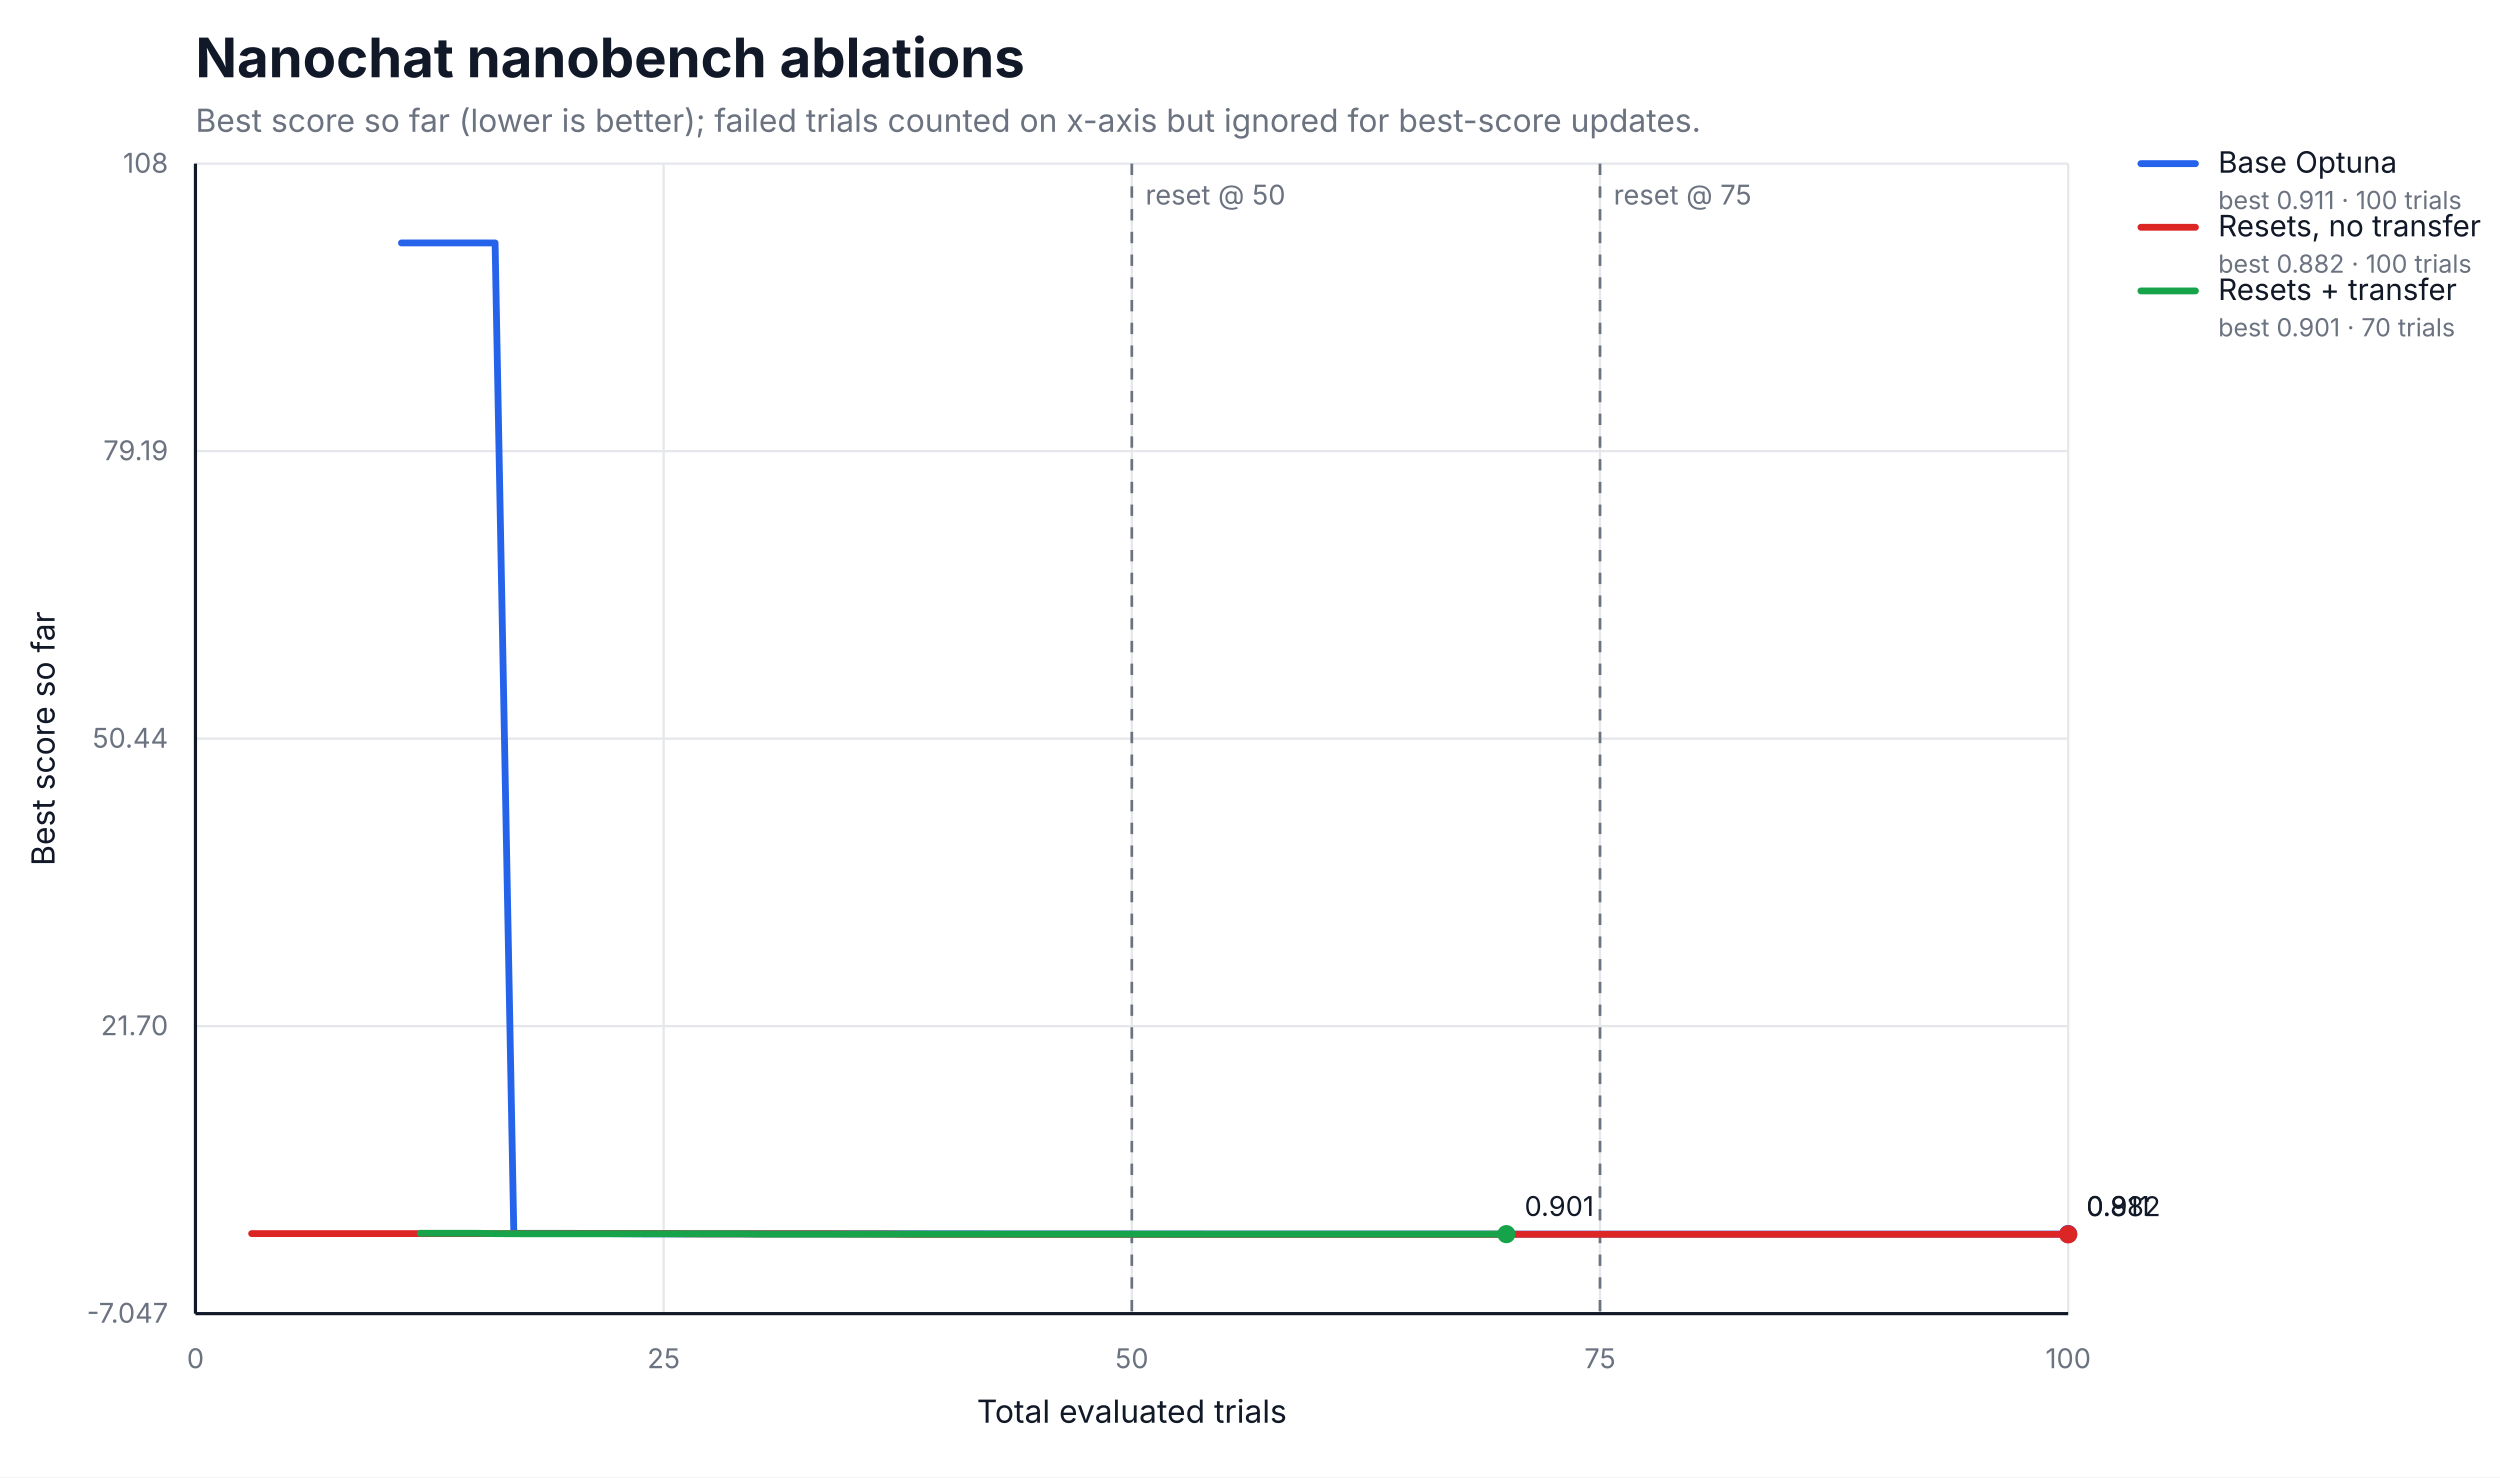
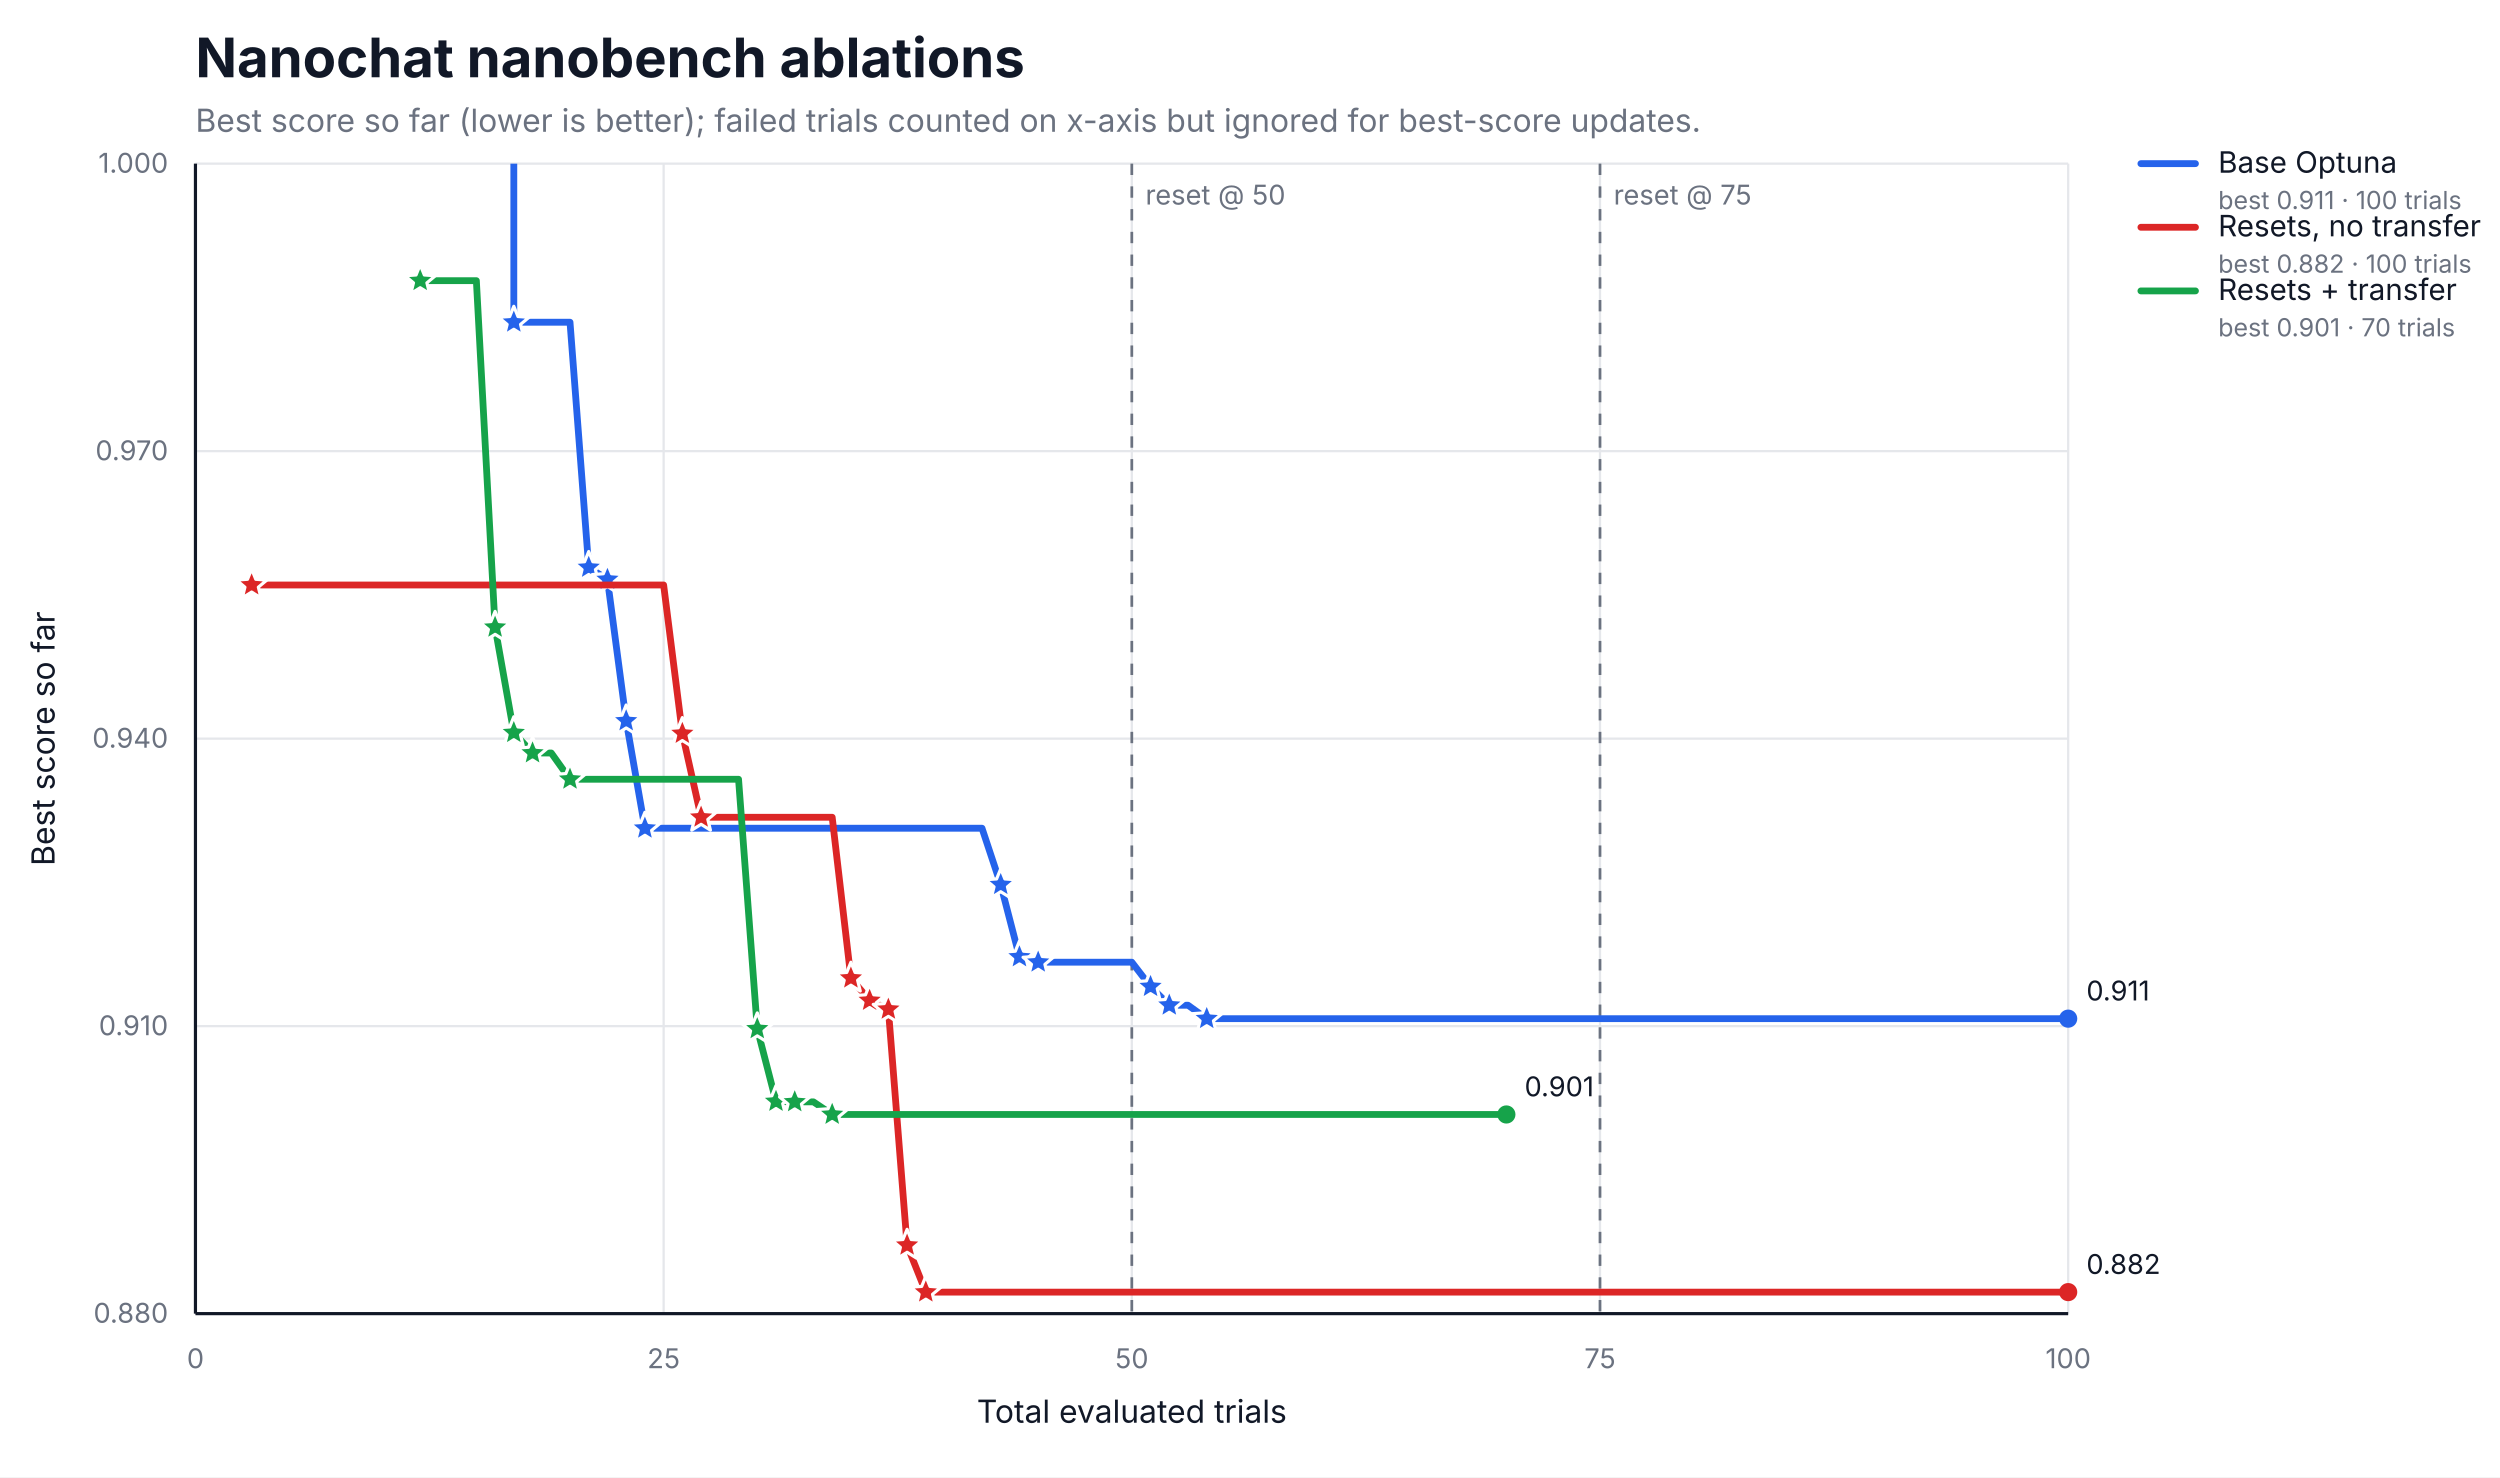
<svg xmlns="http://www.w3.org/2000/svg" width="1100" height="650" viewBox="0 0 1100 650" role="img" aria-label="Nanochat nanobench ablations">
  <style>
text{font-family:Inter,Arial,sans-serif;fill:#111827}
.muted{fill:#6b7280}
.grid{stroke:#e5e7eb;stroke-width:1}
.axis{stroke:#111827;stroke-width:1.4}
.reset{stroke:#6b7280;stroke-width:1.2;stroke-dasharray:5 5}
.line{fill:none;stroke-width:3;stroke-linecap:round;stroke-linejoin:round}
+ .star{stroke:#ffffff;stroke-width:1.4;stroke-linejoin:round}
</style>
+   <defs>
+     <clipPath id="chart-clip">
+       <rect x="86" y="72" width="824" height="506" />
+     </clipPath>
+   </defs>
  <rect width="1100" height="650" fill="#ffffff" />
  <text x="86" y="34" font-size="24" font-weight="700">Nanochat nanobench ablations</text>
  <text x="86" y="58" font-size="14" class="muted">Best score so far (lower is better); failed trials counted on x-axis but ignored for best-score updates.</text>
  <line x1="86" y1="578" x2="910" y2="578" class="grid" />
-   <text x="74" y="582" font-size="12" text-anchor="end" class="muted">-7.047</text>
+   <text x="74" y="582" font-size="12" text-anchor="end" class="muted">0.880</text>
  <line x1="86" y1="451.5" x2="910" y2="451.5" class="grid" />
-   <text x="74" y="455.5" font-size="12" text-anchor="end" class="muted">21.70</text>
+   <text x="74" y="455.5" font-size="12" text-anchor="end" class="muted">0.910</text>
  <line x1="86" y1="325" x2="910" y2="325" class="grid" />
-   <text x="74" y="329" font-size="12" text-anchor="end" class="muted">50.44</text>
+   <text x="74" y="329" font-size="12" text-anchor="end" class="muted">0.940</text>
  <line x1="86" y1="198.5" x2="910" y2="198.5" class="grid" />
-   <text x="74" y="202.5" font-size="12" text-anchor="end" class="muted">79.19</text>
+   <text x="74" y="202.5" font-size="12" text-anchor="end" class="muted">0.970</text>
  <line x1="86" y1="72" x2="910" y2="72" class="grid" />
-   <text x="74" y="76" font-size="12" text-anchor="end" class="muted">108</text>
+   <text x="74" y="76" font-size="12" text-anchor="end" class="muted">1.000</text>
  <line x1="86" y1="72" x2="86" y2="578" class="grid" />
  <text x="86" y="602" font-size="12" text-anchor="middle" class="muted">0</text>
  <line x1="292" y1="72" x2="292" y2="578" class="grid" />
  <text x="292" y="602" font-size="12" text-anchor="middle" class="muted">25</text>
  <line x1="498" y1="72" x2="498" y2="578" class="grid" />
  <text x="498" y="602" font-size="12" text-anchor="middle" class="muted">50</text>
  <line x1="704" y1="72" x2="704" y2="578" class="grid" />
  <text x="704" y="602" font-size="12" text-anchor="middle" class="muted">75</text>
  <line x1="910" y1="72" x2="910" y2="578" class="grid" />
  <text x="910" y="602" font-size="12" text-anchor="middle" class="muted">100</text>
  <line x1="498" y1="72" x2="498" y2="578" class="reset" />
  <text x="504" y="90" font-size="12" class="muted">reset @ 50</text>
  <line x1="704" y1="72" x2="704" y2="578" class="reset" />
  <text x="710" y="90" font-size="12" class="muted">reset @ 75</text>
  <line x1="86" y1="578" x2="910" y2="578" class="axis" />
  <line x1="86" y1="72" x2="86" y2="578" class="axis" />
  <text x="498" y="626" font-size="14" text-anchor="middle">Total evaluated trials</text>
  <text transform="translate(24 325) rotate(-90)" font-size="14" text-anchor="middle">Best score so far</text>
-   <path d="M176.64,106.9 L184.88,106.9 L193.12,106.9 L201.36,106.9 L209.6,106.9 L217.84,106.9 L226.08,542.66 L234.32,542.66 L242.56,542.66 L250.8,542.66 L259.04,542.77 L267.28,542.78 L275.52,542.84 L283.76,542.89 L292,542.89 L300.24,542.89 L308.48,542.89 L316.72,542.89 L324.96,542.89 L333.2,542.89 L341.44,542.89 L349.68,542.89 L357.92,542.89 L366.16,542.89 L374.4,542.89 L382.64,542.89 L390.88,542.89 L399.12,542.89 L407.36,542.89 L415.6,542.89 L423.84,542.89 L432.08,542.89 L440.32,542.92 L448.56,542.95 L456.8,542.95 L465.04,542.95 L473.28,542.95 L481.52,542.95 L489.76,542.95 L498,542.95 L506.24,542.96 L514.48,542.97 L522.72,542.97 L530.96,542.98 L539.2,542.98 L547.44,542.98 L555.68,542.98 L563.92,542.98 L572.16,542.98 L580.4,542.98 L588.64,542.98 L596.88,542.98 L605.12,542.98 L613.36,542.98 L621.6,542.98 L629.84,542.98 L638.08,542.98 L646.32,542.98 L654.56,542.98 L662.8,542.98 L671.04,542.98 L679.28,542.98 L687.52,542.98 L695.76,542.98 L704,542.98 L712.24,542.98 L720.48,542.98 L728.72,542.98 L736.96,542.98 L745.2,542.98 L753.44,542.98 L761.68,542.98 L769.92,542.98 L778.16,542.98 L786.4,542.98 L794.64,542.98 L802.88,542.98 L811.12,542.98 L819.36,542.98 L827.6,542.98 L835.84,542.98 L844.08,542.98 L852.32,542.98 L860.56,542.98 L868.8,542.98 L877.04,542.98 L885.28,542.98 L893.52,542.98 L901.76,542.98 L910,542.98" class="line" stroke="#2563eb" />
-   <circle cx="910" cy="542.98" r="4" fill="#2563eb" />
-   <text x="918" y="534.98" font-size="12" fill="#2563eb">0.911</text>
+   <g clip-path="url(#chart-clip)">
+     <path d="M176.64,-417378 L184.88,-417378 L193.12,-417378 L201.36,-417378 L209.6,-417378 L217.84,-417378 L226.08,141.78 L234.32,141.78 L242.56,141.78 L250.8,141.78 L259.04,249.67 L267.28,254.96 L275.52,317.2 L283.76,364.42 L292,364.42 L300.24,364.42 L308.48,364.42 L316.72,364.42 L324.96,364.42 L333.2,364.42 L341.44,364.42 L349.68,364.42 L357.92,364.42 L366.16,364.42 L374.4,364.42 L382.64,364.42 L390.88,364.42 L399.12,364.42 L407.36,364.42 L415.6,364.42 L423.84,364.42 L432.08,364.42 L440.32,389.25 L448.56,421.05 L456.8,423.37 L465.04,423.37 L473.28,423.37 L481.52,423.37 L489.76,423.37 L498,423.37 L506.24,434.09 L514.48,442.3 L522.72,442.3 L530.96,448.21 L539.2,448.21 L547.44,448.21 L555.68,448.21 L563.92,448.21 L572.16,448.21 L580.4,448.21 L588.64,448.21 L596.88,448.21 L605.12,448.21 L613.36,448.21 L621.6,448.21 L629.84,448.21 L638.08,448.21 L646.32,448.21 L654.56,448.21 L662.8,448.21 L671.04,448.21 L679.28,448.21 L687.52,448.21 L695.76,448.21 L704,448.21 L712.24,448.21 L720.48,448.21 L728.72,448.21 L736.96,448.21 L745.2,448.21 L753.44,448.21 L761.68,448.21 L769.92,448.21 L778.16,448.21 L786.4,448.21 L794.64,448.21 L802.88,448.21 L811.12,448.21 L819.36,448.21 L827.6,448.21 L835.84,448.21 L844.08,448.21 L852.32,448.21 L860.56,448.21 L868.8,448.21 L877.04,448.21 L885.28,448.21 L893.52,448.21 L901.76,448.21 L910,448.21" class="line" stroke="#2563eb" />
+     <polygon points="226.08,134.78 227.9,139.27 232.74,139.62 229.03,142.74 230.19,147.44 226.08,144.88 221.97,147.44 223.13,142.74 219.42,139.62 224.26,139.27" class="star" fill="#2563eb" />
+     <polygon points="259.04,242.67 260.86,247.17 265.7,247.51 261.99,250.63 263.15,255.34 259.04,252.77 254.93,255.34 256.09,250.63 252.38,247.51 257.22,247.17" class="star" fill="#2563eb" />
+     <polygon points="267.28,247.96 269.1,252.45 273.94,252.8 270.23,255.92 271.39,260.62 267.28,258.06 263.17,260.62 264.33,255.92 260.62,252.8 265.46,252.45" class="star" fill="#2563eb" />
+     <polygon points="275.52,310.2 277.34,314.69 282.18,315.04 278.47,318.16 279.63,322.86 275.52,320.3 271.41,322.86 272.57,318.16 268.86,315.04 273.7,314.69" class="star" fill="#2563eb" />
+     <polygon points="283.76,357.42 285.58,361.91 290.42,362.26 286.71,365.38 287.87,370.08 283.76,367.52 279.65,370.08 280.81,365.38 277.1,362.26 281.94,361.91" class="star" fill="#2563eb" />
+     <polygon points="440.32,382.25 442.14,386.74 446.98,387.09 443.27,390.21 444.43,394.91 440.32,392.35 436.21,394.91 437.37,390.21 433.66,387.09 438.5,386.74" class="star" fill="#2563eb" />
+     <polygon points="448.56,414.05 450.38,418.54 455.22,418.89 451.51,422.01 452.67,426.71 448.56,424.15 444.45,426.71 445.61,422.01 441.9,418.89 446.74,418.54" class="star" fill="#2563eb" />
+     <polygon points="456.8,416.37 458.62,420.86 463.46,421.2 459.75,424.32 460.91,429.03 456.8,426.47 452.69,429.03 453.85,424.32 450.14,421.2 454.98,420.86" class="star" fill="#2563eb" />
+     <polygon points="506.24,427.09 508.06,431.59 512.9,431.93 509.19,435.05 510.35,439.76 506.24,437.19 502.13,439.76 503.29,435.05 499.58,431.93 504.42,431.59" class="star" fill="#2563eb" />
+     <polygon points="514.48,435.3 516.3,439.79 521.14,440.13 517.43,443.25 518.59,447.96 514.48,445.4 510.37,447.96 511.53,443.25 507.82,440.13 512.66,439.79" class="star" fill="#2563eb" />
+     <polygon points="530.96,441.21 532.78,445.7 537.62,446.05 533.91,449.17 535.07,453.87 530.96,451.31 526.85,453.87 528.01,449.17 524.3,446.05 529.14,445.7" class="star" fill="#2563eb" />
+   </g>
+   <circle cx="910" cy="448.21" r="4" fill="#2563eb" />
+   <text x="918" y="440.21" font-size="12" fill="#2563eb">0.911</text>
  <line x1="942" y1="72" x2="966" y2="72" class="line" stroke="#2563eb" />
  <text x="976" y="76" font-size="13">Base Optuna</text>
  <text x="976" y="92" font-size="11" class="muted">best 0.911 · 100 trials</text>
-   <path d="M110.72,542.78 L118.96,542.78 L127.2,542.78 L135.44,542.78 L143.68,542.78 L151.92,542.78 L160.16,542.78 L168.4,542.78 L176.64,542.78 L184.88,542.78 L193.12,542.78 L201.36,542.78 L209.6,542.78 L217.84,542.78 L226.08,542.78 L234.32,542.78 L242.56,542.78 L250.8,542.78 L259.04,542.78 L267.28,542.78 L275.52,542.78 L283.76,542.78 L292,542.78 L300.24,542.85 L308.48,542.89 L316.72,542.89 L324.96,542.89 L333.2,542.89 L341.44,542.89 L349.68,542.89 L357.92,542.89 L366.16,542.89 L374.4,542.96 L382.64,542.97 L390.88,542.97 L399.12,543.08 L407.36,543.1 L415.6,543.1 L423.84,543.1 L432.08,543.1 L440.32,543.1 L448.56,543.1 L456.8,543.1 L465.04,543.1 L473.28,543.1 L481.52,543.1 L489.76,543.1 L498,543.1 L506.24,543.1 L514.48,543.1 L522.72,543.1 L530.96,543.1 L539.2,543.1 L547.44,543.1 L555.68,543.1 L563.92,543.1 L572.16,543.1 L580.4,543.1 L588.64,543.1 L596.88,543.1 L605.12,543.1 L613.36,543.1 L621.6,543.1 L629.84,543.1 L638.08,543.1 L646.32,543.1 L654.56,543.1 L662.8,543.1 L671.04,543.1 L679.28,543.1 L687.52,543.1 L695.76,543.1 L704,543.1 L712.24,543.1 L720.48,543.1 L728.72,543.1 L736.96,543.1 L745.2,543.1 L753.44,543.1 L761.68,543.1 L769.92,543.1 L778.16,543.1 L786.4,543.1 L794.64,543.1 L802.88,543.1 L811.12,543.1 L819.36,543.1 L827.6,543.1 L835.84,543.1 L844.08,543.1 L852.32,543.1 L860.56,543.1 L868.8,543.1 L877.04,543.1 L885.28,543.1 L893.52,543.1 L901.76,543.1 L910,543.1" class="line" stroke="#dc2626" />
-   <circle cx="910" cy="543.1" r="4" fill="#dc2626" />
-   <text x="918" y="535.1" font-size="12" fill="#dc2626">0.882</text>
+   <g clip-path="url(#chart-clip)">
+     <path d="M110.72,257.4 L118.96,257.4 L127.2,257.4 L135.44,257.4 L143.68,257.4 L151.92,257.4 L160.16,257.4 L168.4,257.4 L176.64,257.4 L184.88,257.4 L193.12,257.4 L201.36,257.4 L209.6,257.4 L217.84,257.4 L226.08,257.4 L234.32,257.4 L242.56,257.4 L250.8,257.4 L259.04,257.4 L267.28,257.4 L275.52,257.4 L283.76,257.4 L292,257.4 L300.24,322.74 L308.48,359.6 L316.72,359.6 L324.96,359.6 L333.2,359.6 L341.44,359.6 L349.68,359.6 L357.92,359.6 L366.16,359.6 L374.4,430.38 L382.64,440.22 L390.88,444.09 L399.12,547.9 L407.36,568.53 L415.6,568.53 L423.84,568.53 L432.08,568.53 L440.32,568.53 L448.56,568.53 L456.8,568.53 L465.04,568.53 L473.28,568.53 L481.52,568.53 L489.76,568.53 L498,568.53 L506.24,568.53 L514.48,568.53 L522.72,568.53 L530.96,568.53 L539.2,568.53 L547.44,568.53 L555.68,568.53 L563.92,568.53 L572.16,568.53 L580.4,568.53 L588.64,568.53 L596.88,568.53 L605.12,568.53 L613.36,568.53 L621.6,568.53 L629.84,568.53 L638.08,568.53 L646.32,568.53 L654.56,568.53 L662.8,568.53 L671.04,568.53 L679.28,568.53 L687.52,568.53 L695.76,568.53 L704,568.53 L712.24,568.53 L720.48,568.53 L728.72,568.53 L736.96,568.53 L745.2,568.53 L753.44,568.53 L761.68,568.53 L769.92,568.53 L778.16,568.53 L786.4,568.53 L794.64,568.53 L802.88,568.53 L811.12,568.53 L819.36,568.53 L827.6,568.53 L835.84,568.53 L844.08,568.53 L852.32,568.53 L860.56,568.53 L868.8,568.53 L877.04,568.53 L885.28,568.53 L893.52,568.53 L901.76,568.53 L910,568.53" class="line" stroke="#dc2626" />
+     <polygon points="110.72,250.4 112.54,254.89 117.38,255.24 113.67,258.36 114.83,263.07 110.72,260.5 106.61,263.07 107.77,258.36 104.06,255.24 108.9,254.89" class="star" fill="#dc2626" />
+     <polygon points="300.24,315.74 302.06,320.23 306.9,320.58 303.19,323.7 304.35,328.4 300.24,325.84 296.13,328.4 297.29,323.7 293.58,320.58 298.42,320.23" class="star" fill="#dc2626" />
+     <polygon points="308.48,352.6 310.3,357.09 315.14,357.43 311.43,360.56 312.59,365.26 308.48,362.7 304.37,365.26 305.53,360.56 301.82,357.43 306.66,357.09" class="star" fill="#dc2626" />
+     <polygon points="374.4,423.38 376.22,427.87 381.06,428.22 377.35,431.34 378.51,436.05 374.4,433.48 370.29,436.05 371.45,431.34 367.74,428.22 372.58,427.87" class="star" fill="#dc2626" />
+     <polygon points="382.64,433.22 384.46,437.71 389.3,438.05 385.59,441.17 386.75,445.88 382.64,443.32 378.53,445.88 379.69,441.17 375.98,438.05 380.82,437.71" class="star" fill="#dc2626" />
+     <polygon points="390.88,437.09 392.7,441.58 397.54,441.93 393.83,445.05 394.99,449.75 390.88,447.19 386.77,449.75 387.93,445.05 384.22,441.93 389.06,441.58" class="star" fill="#dc2626" />
+     <polygon points="399.12,540.9 400.94,545.39 405.78,545.73 402.07,548.86 403.23,553.56 399.12,551 395.01,553.56 396.17,548.86 392.46,545.73 397.3,545.39" class="star" fill="#dc2626" />
+     <polygon points="407.36,561.53 409.18,566.02 414.02,566.37 410.31,569.49 411.47,574.19 407.36,571.63 403.25,574.19 404.41,569.49 400.7,566.37 405.54,566.02" class="star" fill="#dc2626" />
+   </g>
+   <circle cx="910" cy="568.53" r="4" fill="#dc2626" />
+   <text x="918" y="560.53" font-size="12" fill="#dc2626">0.882</text>
  <line x1="942" y1="100" x2="966" y2="100" class="line" stroke="#dc2626" />
  <text x="976" y="104" font-size="13">Resets, no transfer</text>
  <text x="976" y="120" font-size="11" class="muted">best 0.882 · 100 trials</text>
-   <path d="M184.88,542.64 L193.12,542.64 L201.36,542.64 L209.6,542.64 L217.84,542.8 L226.08,542.85 L234.32,542.86 L242.56,542.86 L250.8,542.87 L259.04,542.87 L267.28,542.87 L275.52,542.87 L283.76,542.87 L292,542.87 L300.24,542.87 L308.48,542.87 L316.72,542.87 L324.96,542.87 L333.2,542.98 L341.44,543.02 L349.68,543.02 L357.92,543.02 L366.16,543.02 L374.4,543.02 L382.64,543.02 L390.88,543.02 L399.12,543.02 L407.36,543.02 L415.6,543.02 L423.84,543.02 L432.08,543.02 L440.32,543.02 L448.56,543.02 L456.8,543.02 L465.04,543.02 L473.28,543.02 L481.52,543.02 L489.76,543.02 L498,543.02 L506.24,543.02 L514.48,543.02 L522.72,543.02 L530.96,543.02 L539.2,543.02 L547.44,543.02 L555.68,543.02 L563.92,543.02 L572.16,543.02 L580.4,543.02 L588.64,543.02 L596.88,543.02 L605.12,543.02 L613.36,543.02 L621.6,543.02 L629.84,543.02 L638.08,543.02 L646.32,543.02 L654.56,543.02 L662.8,543.02" class="line" stroke="#16a34a" />
-   <circle cx="662.8" cy="543.02" r="4" fill="#16a34a" />
-   <text x="670.8" y="535.02" font-size="12" fill="#16a34a">0.901</text>
+   <g clip-path="url(#chart-clip)">
+     <path d="M184.88,123.5 L193.12,123.5 L201.36,123.5 L209.6,123.5 L217.84,276.01 L226.08,322.37 L234.32,331.32 L242.56,331.32 L250.8,342.88 L259.04,342.88 L267.28,342.88 L275.52,342.88 L283.76,342.88 L292,342.88 L300.24,342.88 L308.48,342.88 L316.72,342.88 L324.96,342.88 L333.2,452.68 L341.44,484.65 L349.68,484.83 L357.92,484.83 L366.16,490.37 L374.4,490.37 L382.64,490.37 L390.88,490.37 L399.12,490.37 L407.36,490.37 L415.6,490.37 L423.84,490.37 L432.08,490.37 L440.32,490.37 L448.56,490.37 L456.8,490.37 L465.04,490.37 L473.28,490.37 L481.52,490.37 L489.76,490.37 L498,490.37 L506.24,490.37 L514.48,490.37 L522.72,490.37 L530.96,490.37 L539.2,490.37 L547.44,490.37 L555.68,490.37 L563.92,490.37 L572.16,490.37 L580.4,490.37 L588.64,490.37 L596.88,490.37 L605.12,490.37 L613.36,490.37 L621.6,490.37 L629.84,490.37 L638.08,490.37 L646.32,490.37 L654.56,490.37 L662.8,490.37" class="line" stroke="#16a34a" />
+     <polygon points="184.88,116.5 186.7,120.99 191.54,121.34 187.83,124.46 188.99,129.16 184.88,126.6 180.77,129.16 181.93,124.46 178.22,121.34 183.06,120.99" class="star" fill="#16a34a" />
+     <polygon points="217.84,269.01 219.66,273.5 224.5,273.84 220.79,276.96 221.95,281.67 217.84,279.11 213.73,281.67 214.89,276.96 211.18,273.84 216.02,273.5" class="star" fill="#16a34a" />
+     <polygon points="226.08,315.37 227.9,319.86 232.74,320.21 229.03,323.33 230.19,328.03 226.08,325.47 221.97,328.03 223.13,323.33 219.42,320.21 224.26,319.86" class="star" fill="#16a34a" />
+     <polygon points="234.32,324.32 236.14,328.81 240.98,329.15 237.27,332.27 238.43,336.98 234.32,334.42 230.21,336.98 231.37,332.27 227.66,329.15 232.5,328.81" class="star" fill="#16a34a" />
+     <polygon points="250.8,335.88 252.62,340.37 257.46,340.72 253.75,343.84 254.91,348.55 250.8,345.98 246.69,348.55 247.85,343.84 244.14,340.72 248.98,340.37" class="star" fill="#16a34a" />
+     <polygon points="333.2,445.68 335.02,450.17 339.86,450.51 336.15,453.63 337.31,458.34 333.2,455.78 329.09,458.34 330.25,453.63 326.54,450.51 331.38,450.17" class="star" fill="#16a34a" />
+     <polygon points="341.44,477.65 343.26,482.14 348.1,482.49 344.39,485.61 345.55,490.31 341.44,487.75 337.33,490.31 338.49,485.61 334.78,482.49 339.62,482.14" class="star" fill="#16a34a" />
+     <polygon points="349.68,477.83 351.5,482.32 356.34,482.67 352.63,485.79 353.79,490.5 349.68,487.93 345.57,490.5 346.73,485.79 343.02,482.67 347.86,482.32" class="star" fill="#16a34a" />
+     <polygon points="366.16,483.37 367.98,487.86 372.82,488.2 369.11,491.32 370.27,496.03 366.16,493.47 362.05,496.03 363.21,491.32 359.5,488.2 364.34,487.86" class="star" fill="#16a34a" />
+   </g>
+   <circle cx="662.8" cy="490.37" r="4" fill="#16a34a" />
+   <text x="670.8" y="482.37" font-size="12" fill="#16a34a">0.901</text>
  <line x1="942" y1="128" x2="966" y2="128" class="line" stroke="#16a34a" />
  <text x="976" y="132" font-size="13">Resets + transfer</text>
  <text x="976" y="148" font-size="11" class="muted">best 0.901 · 70 trials</text>
</svg>
